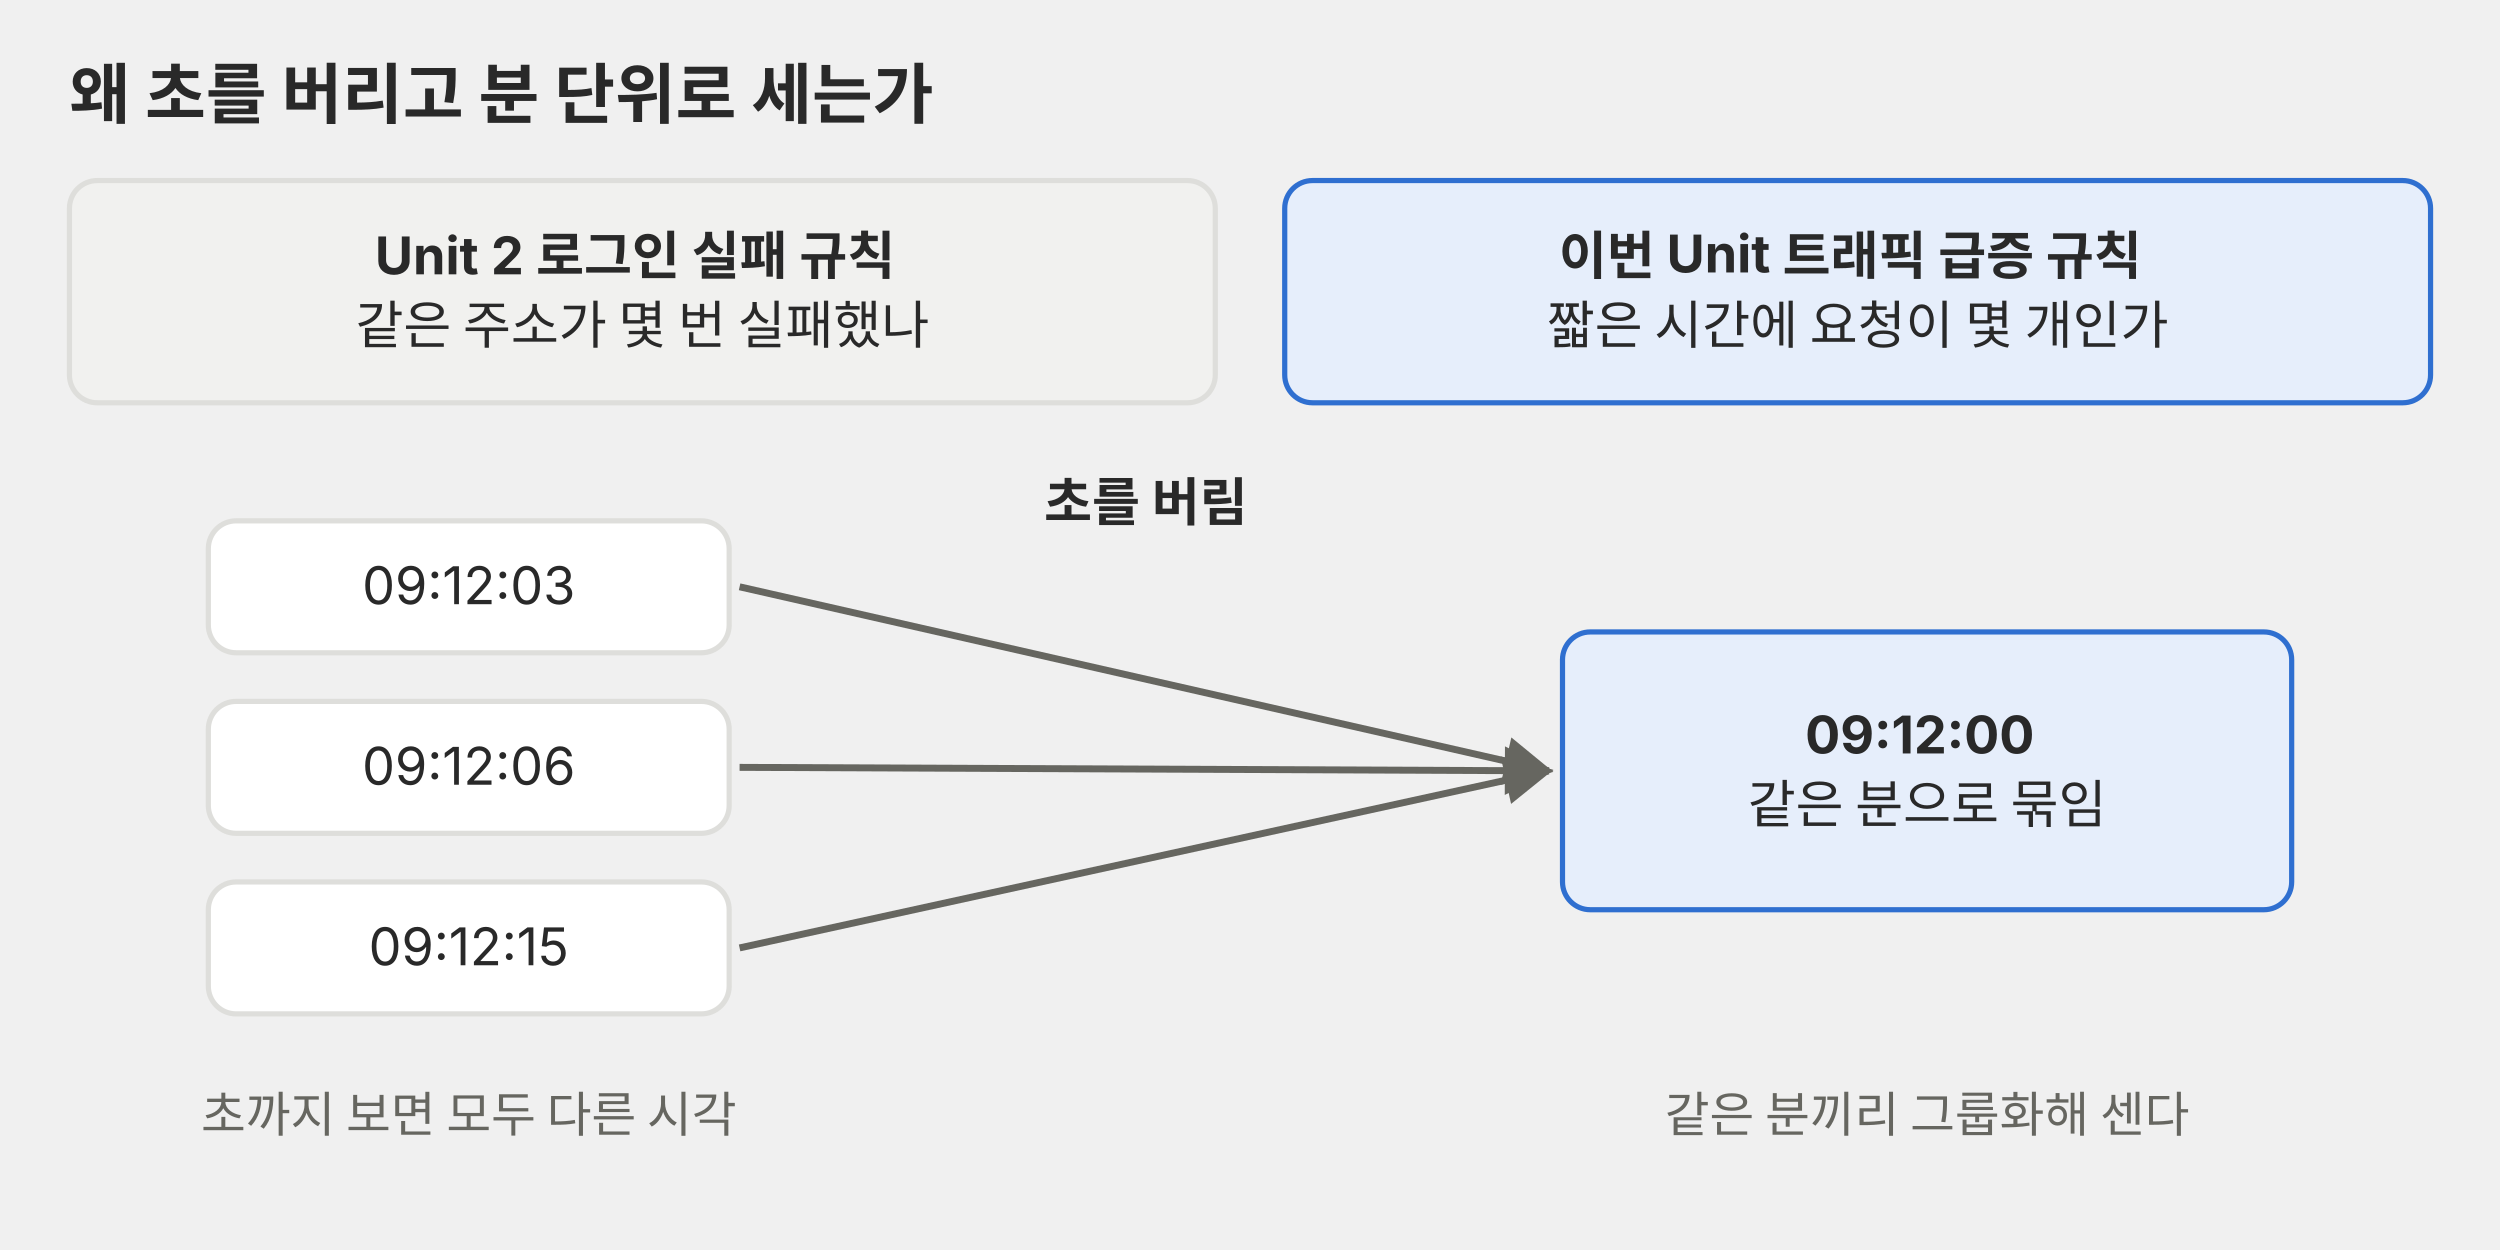
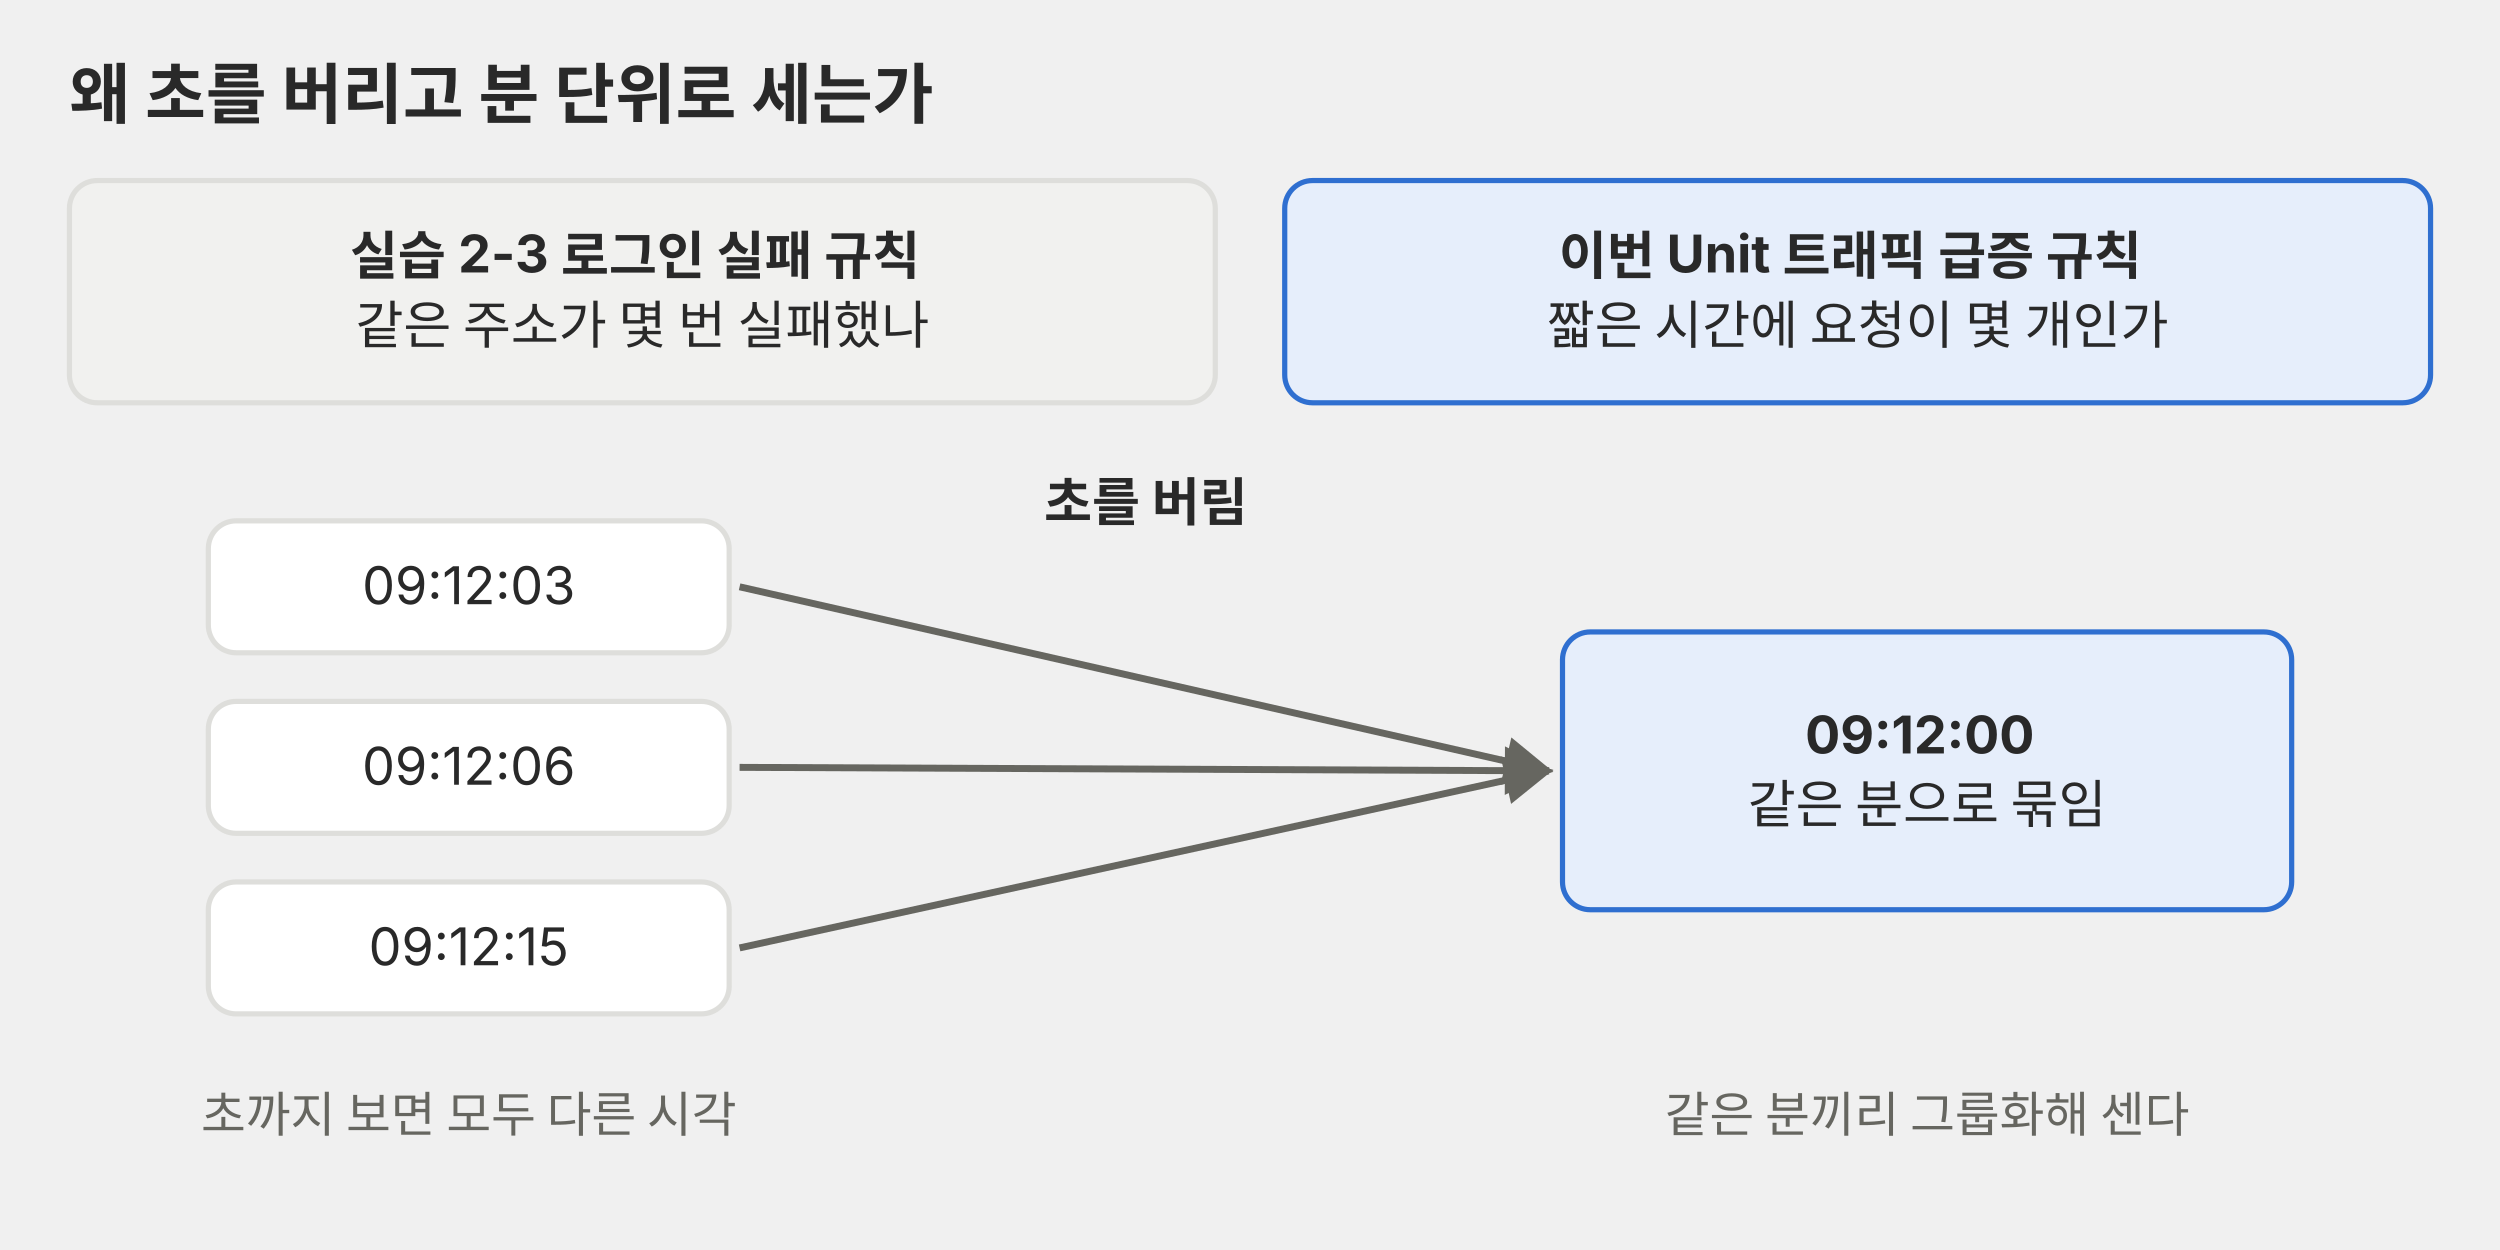
<svg xmlns="http://www.w3.org/2000/svg" viewBox="0 0 720 360" role="img">
  <defs>
    <marker id="a-p02" viewBox="0 0 10 10" refX="9" refY="5" markerWidth="7" markerHeight="7" orient="auto-start-reverse">
      <path d="M0,0 L10,5 L0,10 z" fill="#666660" />
    </marker>
  </defs>
  <g font-family="Pretendard, 'Noto Sans KR', -apple-system, 'Segoe UI', sans-serif">
    <text x="20" y="34" font-size="19" text-anchor="start" fill="#292929" font-weight="700">왜 초를 버리고 분 단위로 세는가</text>
    <rect x="20" y="52" width="330" height="64" rx="8" fill="#f1f1ef" stroke="#dededb" stroke-width="1.5" />
    <text x="185.0" y="79" font-size="15" text-anchor="middle" fill="#292929">
-       <tspan x="185.0" dy="0" font-weight="700">Unit 2 로그인 실패 규칙</tspan>
+       <tspan x="185.0" dy="0" font-weight="700">실습 2-3 로그인 실패 규칙</tspan>
      <tspan x="185.0" dy="20">같은 주소가 몇 번 실패했나</tspan>
    </text>
    <rect x="370" y="52" width="330" height="64" rx="8" fill="#e6eefb" stroke="#2f6fd0" stroke-width="1.5" />
    <text x="535.0" y="79" font-size="15" text-anchor="middle" fill="#292929">
      <tspan x="535.0" dy="0" font-weight="700">이번 Unit 트래픽 급증 규칙</tspan>
      <tspan x="535.0" dy="20">짧은 시간에 요청이 몇 개인가</tspan>
    </text>
    <rect x="60" y="150" width="150" height="38" rx="8" fill="#ffffff" stroke="#dededb" stroke-width="1.5" />
    <text x="135.0" y="174" font-size="15" text-anchor="middle" fill="#292929">
      <tspan x="135.0" dy="0">09:12:03</tspan>
    </text>
    <polyline points="213,169 446,222" fill="none" stroke="#666660" stroke-width="2" marker-end="url(#a-p02)" />
    <rect x="60" y="202" width="150" height="38" rx="8" fill="#ffffff" stroke="#dededb" stroke-width="1.5" />
    <text x="135.0" y="226" font-size="15" text-anchor="middle" fill="#292929">
      <tspan x="135.0" dy="0">09:12:06</tspan>
    </text>
    <polyline points="213,221 446,222" fill="none" stroke="#666660" stroke-width="2" marker-end="url(#a-p02)" />
    <rect x="60" y="254" width="150" height="38" rx="8" fill="#ffffff" stroke="#dededb" stroke-width="1.5" />
    <text x="135.0" y="278" font-size="15" text-anchor="middle" fill="#292929">
      <tspan x="135.0" dy="0">09:12:15</tspan>
    </text>
    <polyline points="213,273 446,222" fill="none" stroke="#666660" stroke-width="2" marker-end="url(#a-p02)" />
    <text x="330" y="150" font-size="15" text-anchor="middle" fill="#292929" font-weight="700">초를 버림</text>
    <rect x="450" y="182" width="210" height="80" rx="8" fill="#e6eefb" stroke="#2f6fd0" stroke-width="1.5" />
    <text x="555.0" y="217" font-size="15" text-anchor="middle" fill="#292929">
      <tspan x="555.0" dy="0" font-weight="700">09:12:00</tspan>
      <tspan x="555.0" dy="20">같은 분으로 묶임</tspan>
    </text>
    <text x="135" y="326" font-size="14" text-anchor="middle" fill="#666660">초까지 보면 모두 다른 시각</text>
    <text x="555" y="326" font-size="14" text-anchor="middle" fill="#666660">같은 분끼리 그룹화해 센다</text>
  </g>
</svg>
